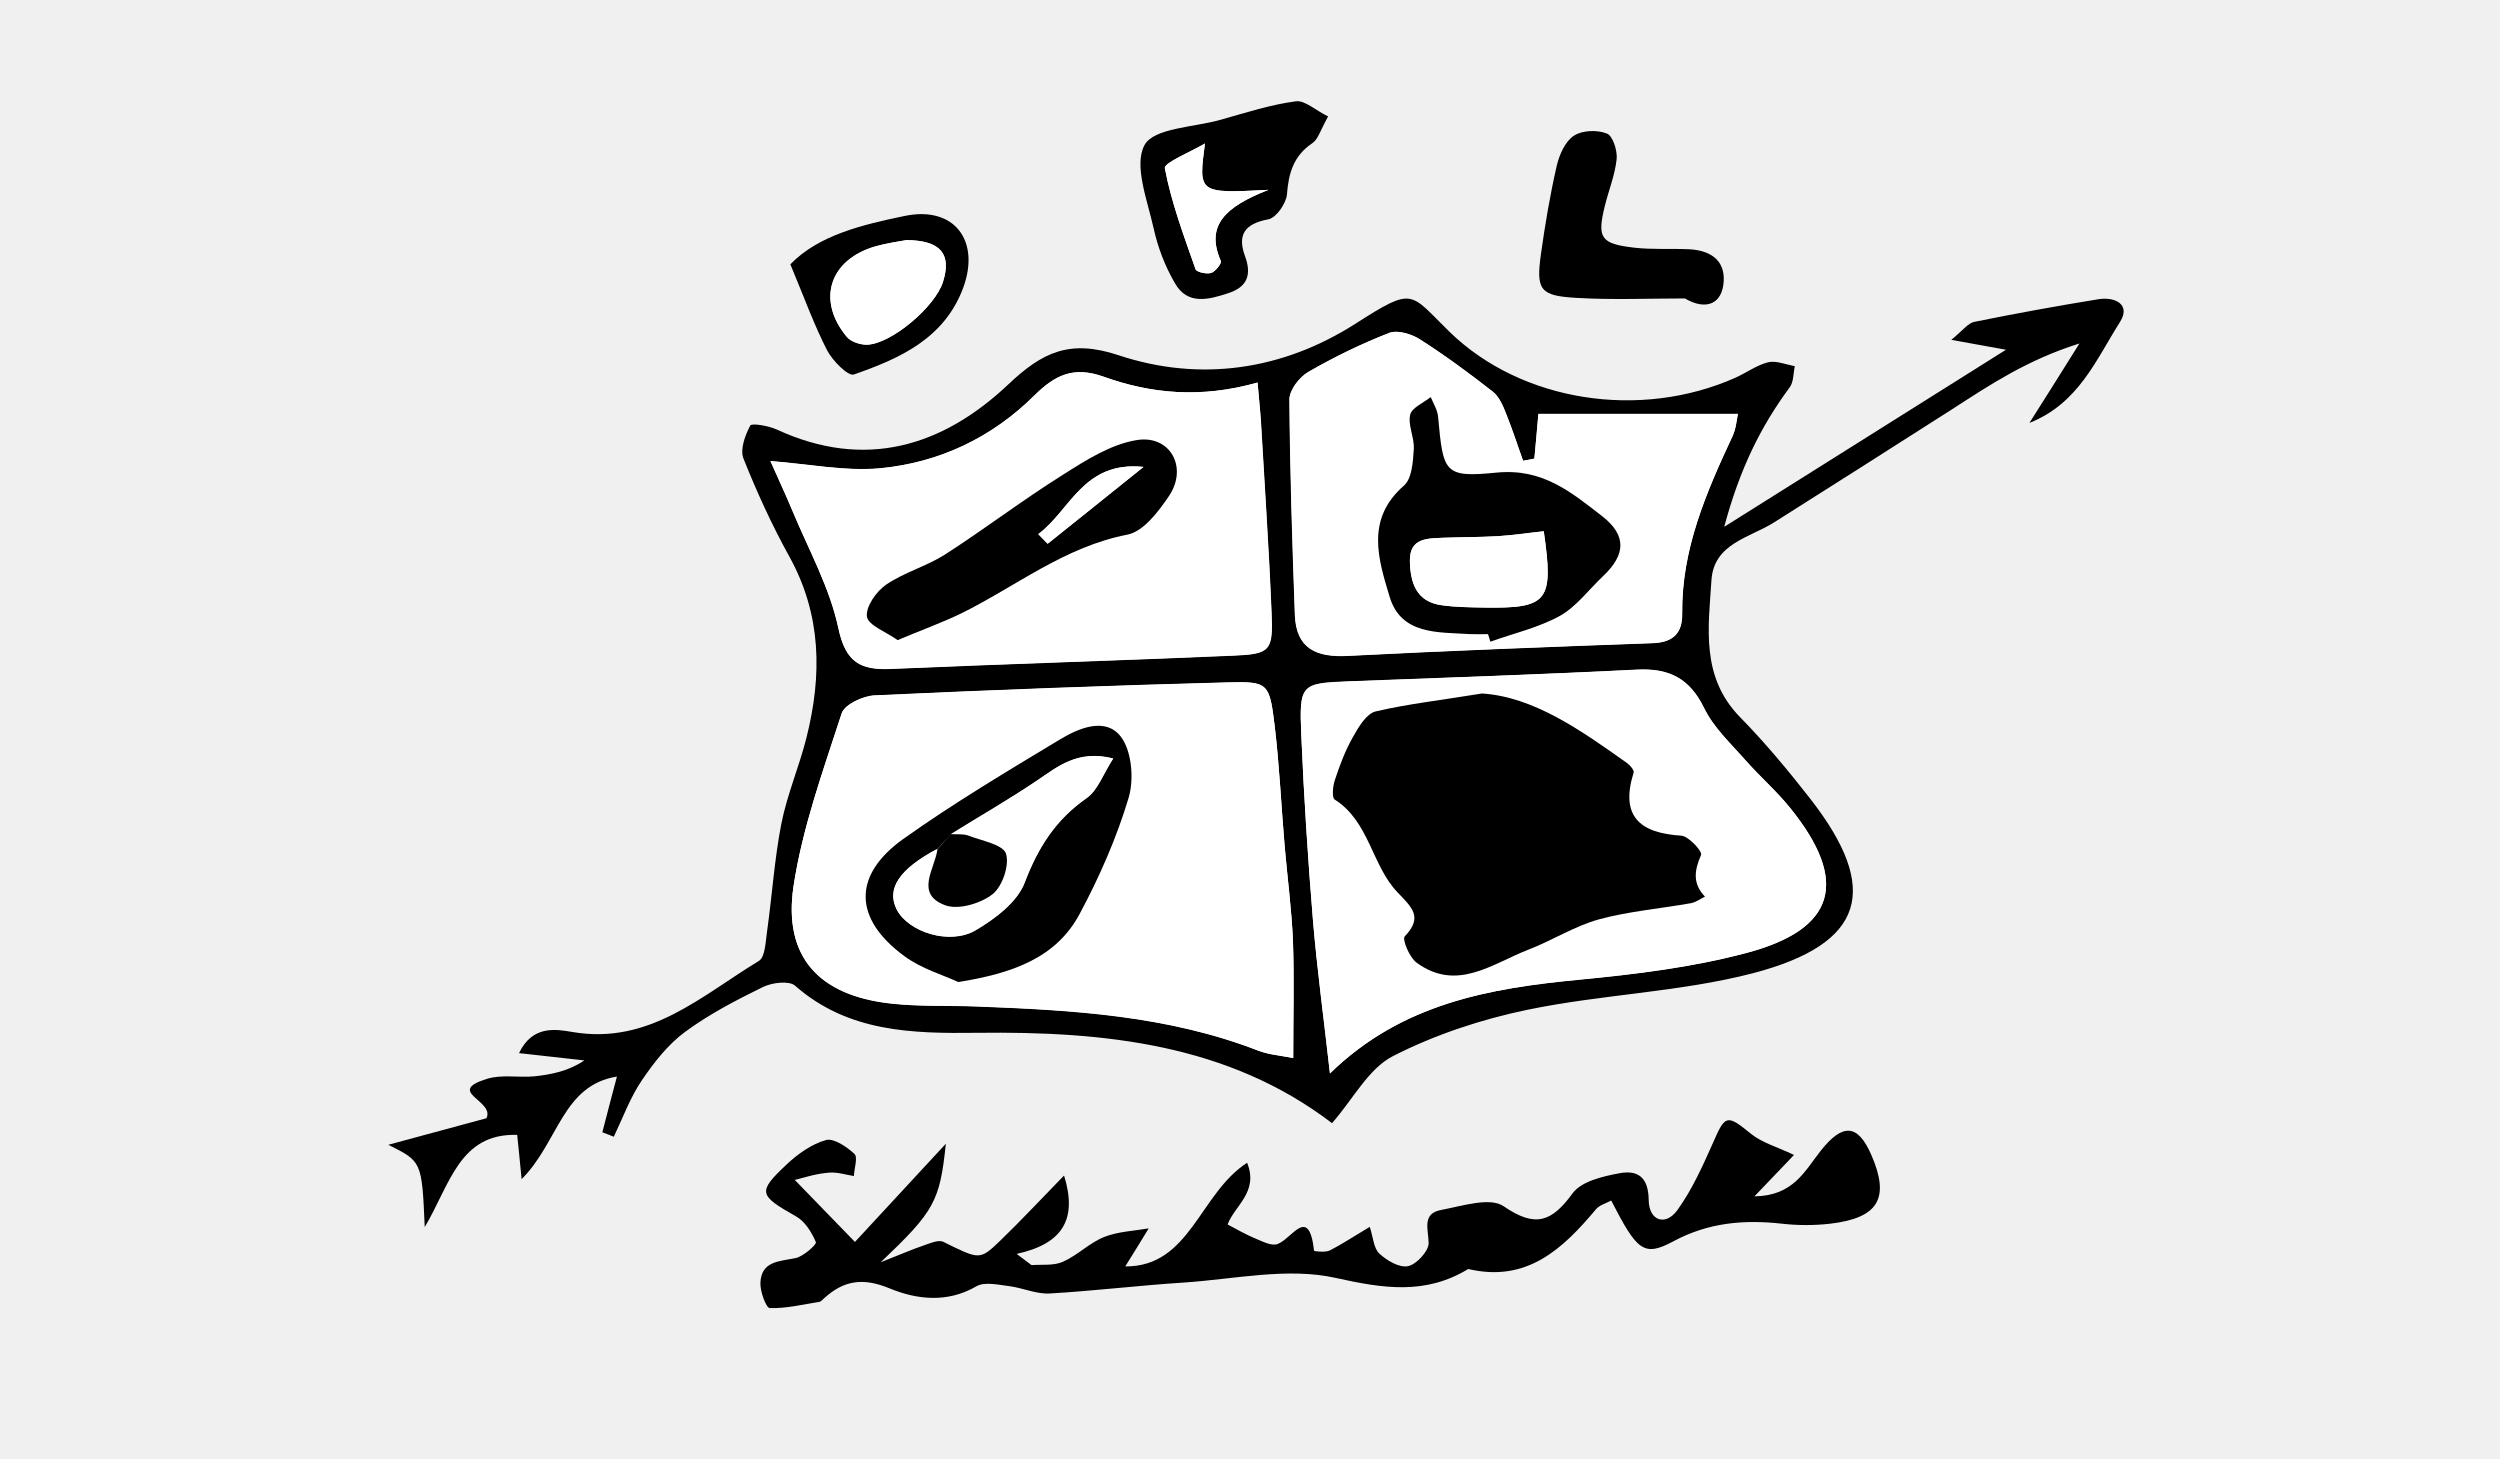
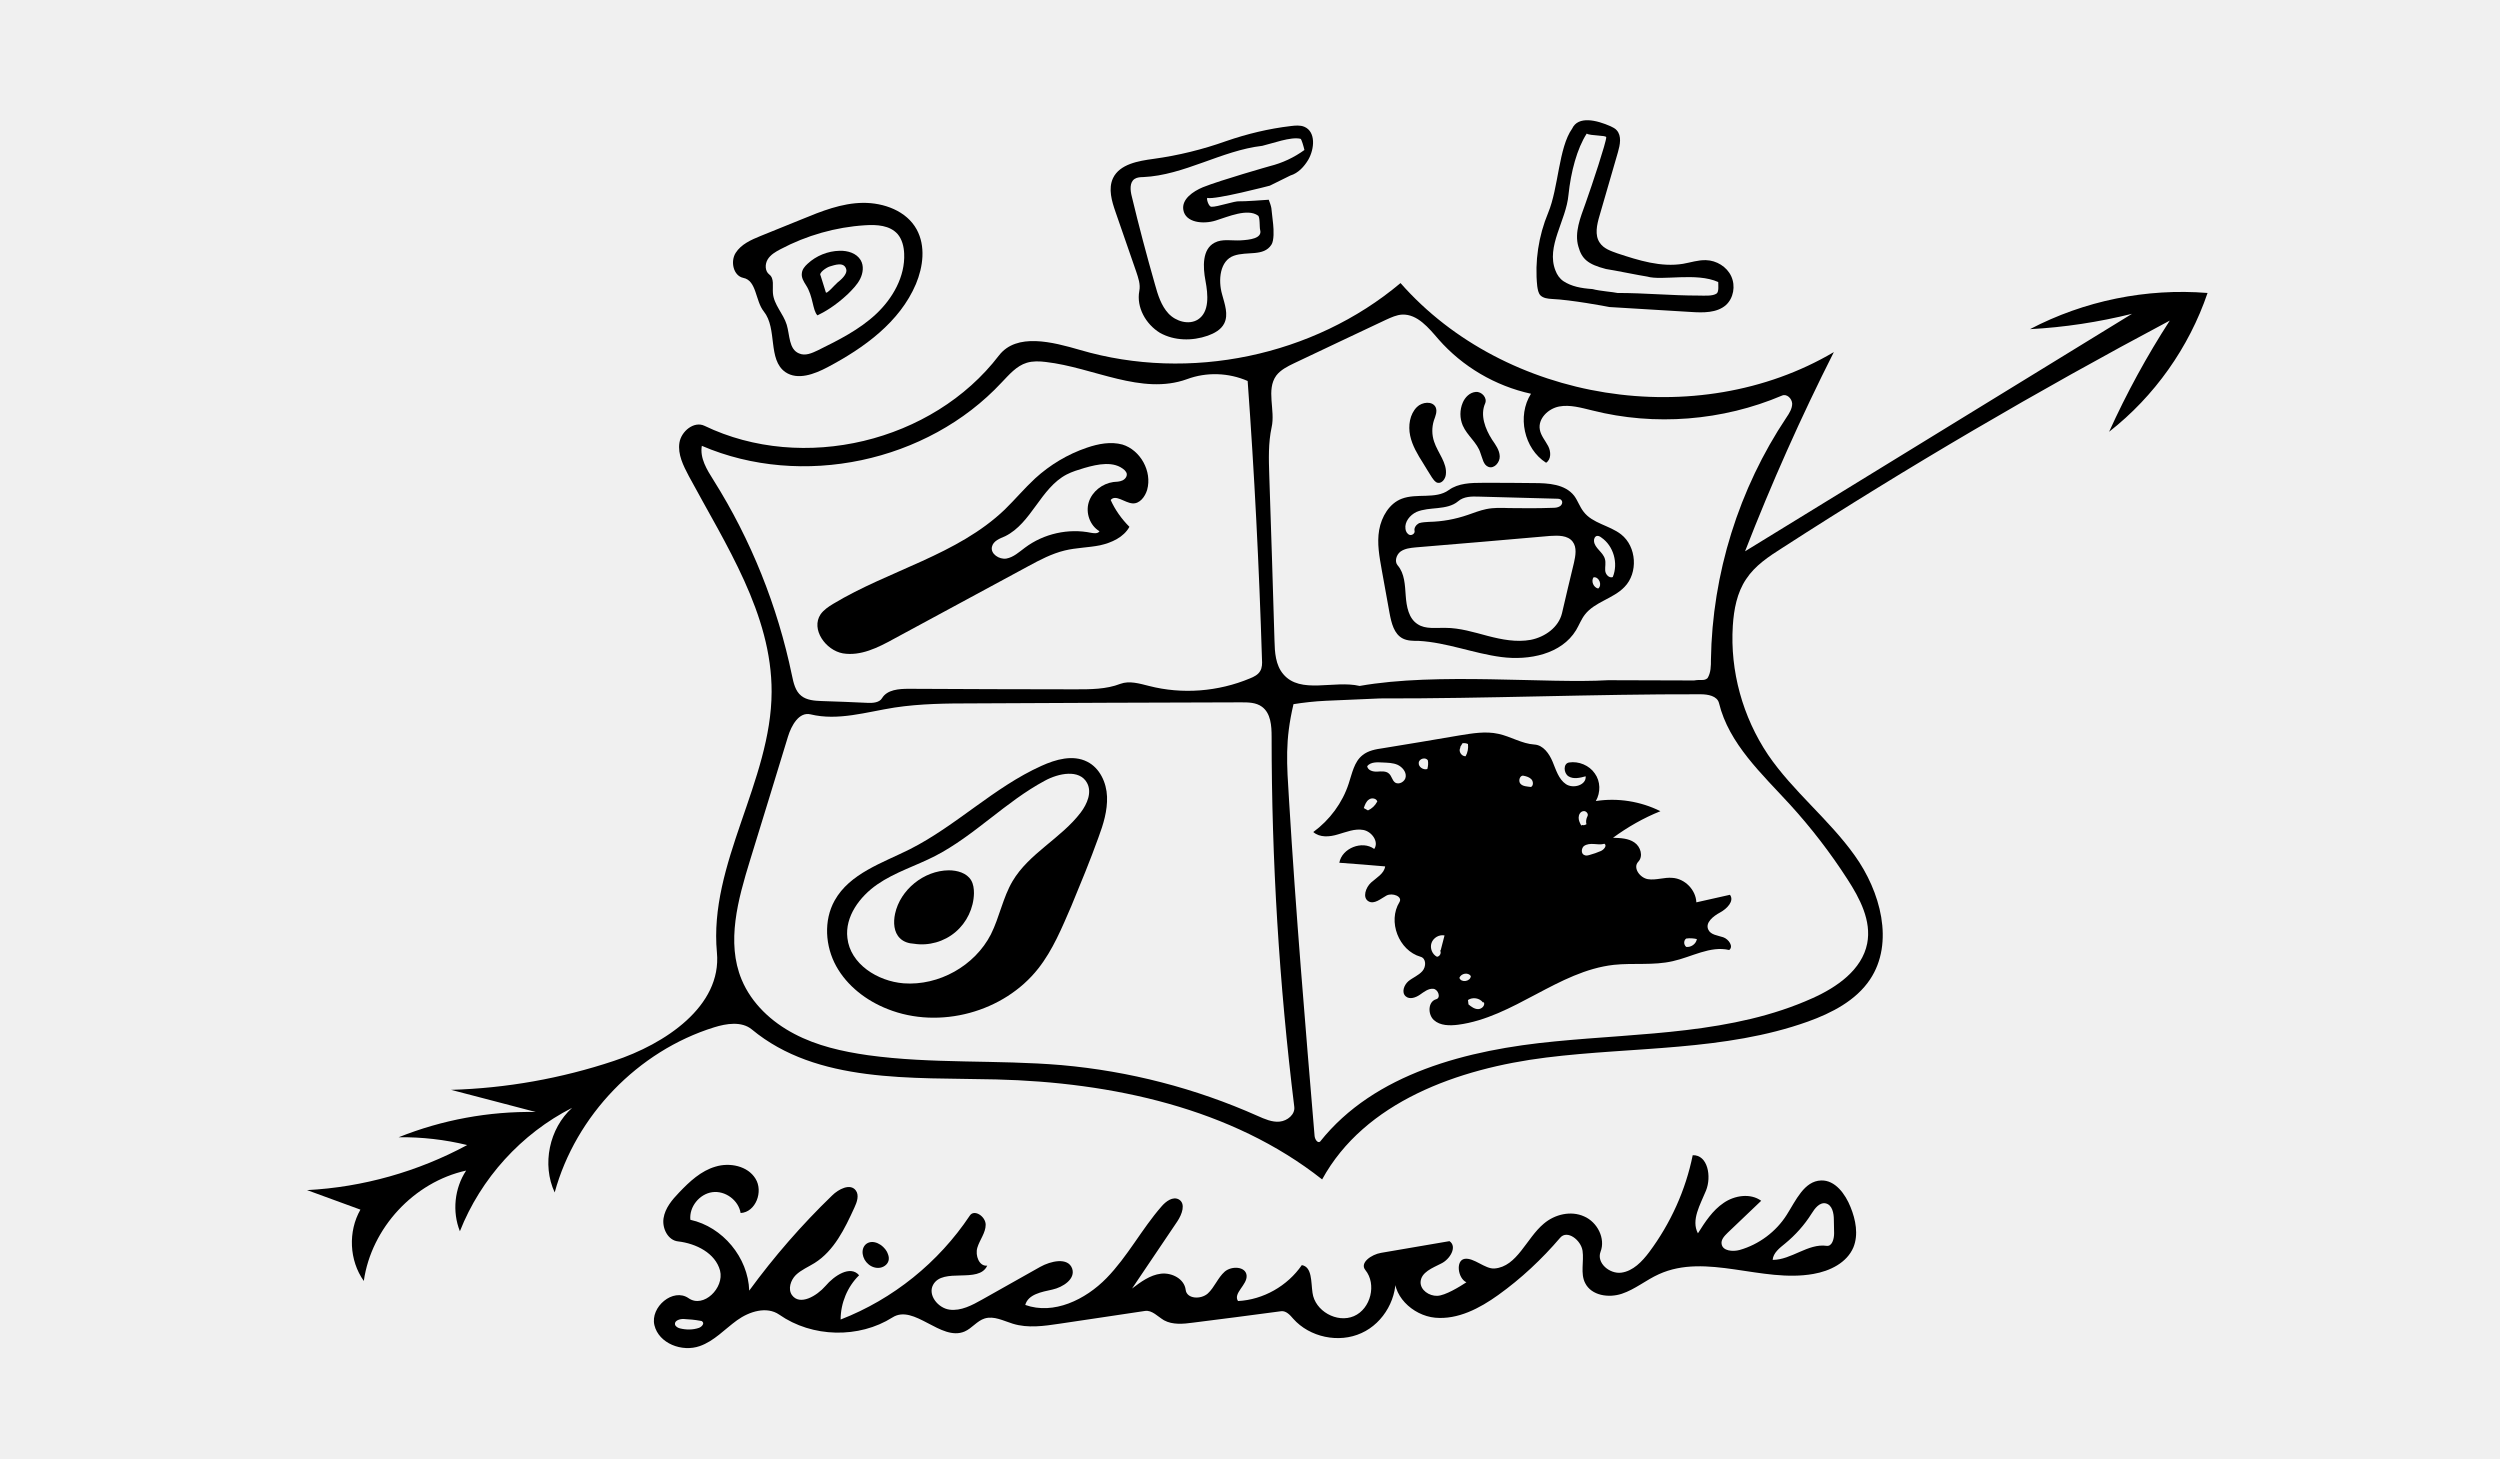
<svg xmlns="http://www.w3.org/2000/svg" version="1.1" id="Layer_1" x="0px" y="0px" viewBox="0 0 960 560" style="enable-background:new 0 0 960 560;" xml:space="preserve">
-   <style type="text/css">
- 	.st0{fill:#FFFFFF;}
- </style>
-   <g>
-     <path d="M231.3,434.8c1.7-6.7,3.5-13.4,5.6-21.4c-21,3.4-22.4,25.2-36.6,39.4c-0.8-8-1.2-12.5-1.7-17   c-22.2-0.7-25.8,19.1-35.5,35.4C162,446,162,446,149.1,439.6c13.8-3.7,26.5-7.2,37.7-10.2c3.3-6.8-15.9-10.1,0.1-15.1   c5.7-1.8,12.3-0.4,18.4-1c6.5-0.7,13-2,19.1-6.1c-8-0.9-16-1.8-25.1-2.8c5.1-10.6,13.8-9.3,20.6-8.1c29.4,5,49.4-13.9,71.5-27.3   c2.5-1.5,2.6-7.7,3.2-11.7c1.9-13.6,2.8-27.4,5.4-40.8c2.2-11.3,6.9-22.1,9.7-33.3c6-23.9,5.8-47.1-6.6-69.5   c-6.7-12.1-12.5-24.8-17.6-37.6c-1.4-3.5,0.6-8.9,2.6-12.7c0.6-1,7,0.1,10.1,1.5c33.9,15.7,63.7,6.6,89-17.3   c13.1-12.4,23.6-17.4,42.3-11.2c31.3,10.4,63,5.8,91-12.1c22.7-14.5,20.6-12,36.2,3.2c27.5,26.7,73,33.9,109.8,17.5   c4.2-1.9,8.1-4.8,12.5-5.9c3.1-0.7,6.8,0.9,10.2,1.5c-0.6,2.8-0.4,6.1-2,8.2c-11,14.9-19.1,31.1-25.1,53.5   c37.8-23.8,72-45.2,108.2-68c-8.1-1.5-13.1-2.4-21-3.8c4.4-3.6,6.4-6.4,8.8-6.9c15.8-3.2,31.7-6.1,47.7-8.7c6.4-1,12.5,2,8.3,8.7   c-9.2,14.5-15.9,31.3-34.8,38.8c5.7-9,11.4-18,19.2-30.5c-20.1,6.3-34.4,15.9-48.8,25.2c-22.7,14.5-45.5,29-68.3,43.4   c-9.4,6-23.3,8.1-24.2,22.3c-1.2,18.3-4.1,37.1,10.9,52.5c9.7,9.9,18.6,20.6,27.1,31.5c27,34.7,21,55.6-22,66.9   c-28.1,7.3-57.8,8.1-86.4,14c-17.9,3.7-35.8,9.6-52,17.9c-9.3,4.8-15.1,16.3-23.3,25.7c-39.8-30.4-87.4-35.3-136.3-34.7   c-24.9,0.3-49.5-0.2-69.9-18.1c-2.3-2-8.8-1.2-12.3,0.5c-10.4,5.1-20.8,10.5-30,17.3c-6.5,4.8-11.9,11.7-16.5,18.5   c-4.5,6.6-7.3,14.4-10.8,21.7C234.3,435.9,232.8,435.4,231.3,434.8z M496.6,406.3c0-15.9,0.4-30.4-0.1-44.8   c-0.5-12.2-2.1-24.4-3.2-36.6c-1.3-15.3-2-30.7-3.8-45.9c-2-16.5-2.4-17.3-17.7-16.9c-45.3,1.2-90.7,2.9-136,5   c-4.5,0.2-11.5,3.5-12.6,6.9c-7.1,21.9-15.1,43.9-18.5,66.5c-4,27.1,9.9,41.9,37.5,44.9c10.7,1.2,21.6,0.7,32.3,1.1   c36.9,1.4,73.7,3.4,108.7,17C487.2,405,491.7,405.3,496.6,406.3z M482.9,146.9c-21.7,6.1-40.9,4.3-59.1-2.2   c-11.5-4.1-18.7-0.6-26.5,7.2c-16.4,16.2-36.7,25.9-59.5,28c-13.2,1.2-26.7-1.6-41.9-2.8c3.1,7,6,13.1,8.5,19.2   c6.2,14.9,14.3,29.5,17.6,45c2.8,13.1,8.4,16.1,20.1,15.6c43.8-1.9,87.6-3.2,131.4-5.1c14.5-0.6,15.5-1.8,14.8-16.9   c-1-24.6-2.7-49.1-4.1-73.6C483.9,157.5,483.5,153.8,482.9,146.9z M510.7,412.2c27.5-26.9,61.2-32.7,96.1-36.1   c21.4-2,43-4.7,63.7-10.2c34.6-9.1,39.6-27.6,17-55.6c-5.3-6.6-11.8-12.2-17.4-18.6c-5.6-6.3-12.1-12.4-15.7-19.8   c-5.5-11.4-13.4-15.4-25.7-14.8c-36.9,1.9-73.8,3.1-110.7,4.5c-18.4,0.7-19.2,1-18.3,20.6c1,23.8,2.6,47.6,4.5,71.4   C505.8,372.5,508.4,391.3,510.7,412.2z M589.2,176.1c-1.5,0.3-2.9,0.6-4.4,0.9c-2.1-6-4.1-12.1-6.5-18c-1.2-3.1-2.7-6.6-5.1-8.5   c-9-7.1-18.3-13.9-28-20.1c-3.2-2.1-8.6-3.7-11.8-2.5c-10.7,4.1-21.1,9.2-31.1,15c-3.4,2-7.2,6.9-7.2,10.5   c0.2,27.6,1.1,55.2,2.1,82.8c0.5,12.9,8.2,16.3,20.2,15.7c39.1-2,78.2-3.5,117.3-4.9c7.8-0.3,11.2-3.9,11.2-11.3   c-0.3-24.6,9.2-46.5,19.3-68.1c1.4-2.9,1.6-6.4,2.1-8.6c-26.8,0-51.7,0-76.6,0C590.2,165.2,589.7,170.7,589.2,176.1z" />
-     <path d="M305.2,453.1c8.6,8.9,15.9,16.4,23.1,23.8c9.4-10.2,20.8-22.5,34.9-37.7c-2.3,22.2-4.4,25.9-25,45.5   c8.4-3.3,12.2-5,16.1-6.3c2.6-0.9,6.1-2.5,8-1.5c13.8,6.8,13.9,7.1,21.7-0.4c8.1-7.8,15.8-16.1,24.6-25.1   c5.2,16.8-0.5,26.2-18.2,30.1c1.9,1.4,3.8,2.9,5.7,4.3c4.1-0.3,8.6,0.3,12.1-1.3c5.6-2.5,10.1-7.2,15.8-9.5   c5.3-2.1,11.3-2.3,17.1-3.3c-3,5-6.1,9.9-9,14.6c24.9,0.2,28.5-28,46.8-39.8c4.5,11.3-4.8,16.4-7.5,23.7c3.5,1.8,7,3.9,10.7,5.4   c2.7,1.1,6.2,3,8.5,2.1c5.5-2,12-15.1,14,2.6c0,0.2,4.3,0.7,6-0.1c4.7-2.4,9.2-5.4,15.4-9.1c1.3,4.1,1.5,8.3,3.7,10.3   c2.9,2.7,7.7,5.5,11,4.8c3.3-0.7,7.9-5.8,7.9-8.8c-0.1-5.5-2.7-11.4,4.9-12.8c8-1.5,18.7-5,23.9-1.4c12.2,8.4,18.5,6,26.5-5   c3.4-4.6,11.6-6.5,18.1-7.7c6.7-1.2,11,1.3,11.1,10.3c0.1,8.1,6.5,10.1,11,3.9c5.7-7.9,9.8-17.1,13.8-26.1   c4.6-10.6,5.3-10.7,14.5-3.2c4.2,3.4,9.8,4.9,16.5,8.1c-4.7,4.9-9,9.4-15.2,15.9c14.9-0.2,19.3-9.7,25.3-17.3   c8.6-11,14.4-10.5,19.6,1.4c7.2,16.6,2.8,24.2-15.8,26.4c-6.1,0.7-12.4,0.7-18.5,0c-14.6-1.6-28.2-0.5-41.8,6.8   c-11.4,6.1-13.9,3.5-23.8-15.7c-2,1.1-4.4,1.7-5.8,3.3c-12.8,15.3-26.6,28.3-49.1,23c-16.5,10-32.5,7.5-51,3.4   c-18.4-4.1-38.7,0.5-58.2,1.8c-17.2,1.1-34.3,3.2-51.5,4.2c-5.1,0.3-10.2-2.1-15.4-2.8c-4.2-0.5-9.5-1.8-12.7,0   c-11.3,6.6-23.1,5.1-33.5,0.8c-10.2-4.2-17.5-3-25,3.8c-0.6,0.5-1.2,1.3-1.8,1.4c-6.4,1-12.7,2.6-19.1,2.4c-1.4,0-3.8-6.5-3.6-9.8   c0.4-8.3,7.3-8.1,13.5-9.4c3-0.6,8.1-5.2,7.8-6.1c-1.6-3.8-4.2-8-7.6-9.9c-14.3-8.1-14.9-9.3-3.9-19.7c4.3-4.1,9.7-8,15.3-9.6   c3-0.9,8.1,2.6,11,5.3c1.4,1.3-0.1,5.6-0.2,8.5c-3.2-0.5-6.5-1.6-9.6-1.3C313.2,450.7,308.8,452.2,305.2,453.1z" />
-     <path d="M647,114.6c-13.8,0-27.6,0.6-41.4-0.2c-14.2-0.8-15.8-2.9-13.9-16.7c1.6-11.4,3.5-22.8,6.1-34.1c1-4.2,3.2-9.3,6.6-11.5   c3.2-2.1,9-2.3,12.7-0.8c2.2,0.9,4,6.5,3.7,9.7c-0.6,6-3,11.9-4.5,17.9c-3.1,12.5-1.7,14.7,11.2,16.2c6.9,0.8,13.9,0.3,20.8,0.6   c7.8,0.3,14.1,3.7,13.6,12.3C661.4,116.7,655.2,119.4,647,114.6z" />
-     <path d="M510,44.7c-3,5.4-3.9,8.9-6.1,10.3c-7.1,4.8-9.1,11.4-9.7,19.6c-0.3,3.5-4.1,9-7.1,9.6c-9,1.7-12.1,5.8-9,14.2   c2.6,7.1,0.9,11.8-6.5,14.2c-7.6,2.5-15.6,4.6-20.4-3.8c-3.8-6.5-6.6-13.8-8.2-21.1c-2.4-10.8-7.7-24.2-3.5-32   c3.6-6.6,19-6.8,29.2-9.7c9.6-2.7,19.1-5.8,28.9-7.1C501,38.4,505.2,42.4,510,44.7z M462.7,55.1c-5.4,3.2-15.8,7.4-15.4,9.5   c2.5,13.2,7.3,26,11.8,38.8c0.4,1.1,4.2,2,6,1.4c1.6-0.5,4.1-3.7,3.7-4.6c-6-13.6,1.7-20.9,18.3-27.3   C460.2,74.3,460.2,74.3,462.7,55.1z" />
-     <path d="M303.5,101.5c10.8-11.2,27.6-15.2,44-18.6c19-3.9,29.1,9.6,22.3,27.8c-7.3,19.4-24.4,27-41.9,33.1   c-2.2,0.8-8.1-5.2-10.2-9.1C312.7,125,309,114.7,303.5,101.5z M348.1,92.2c-2.7,0.5-7.3,1.1-11.7,2.3c-17.8,5-22.9,20.6-11.3,34.7   c1.6,2,5.3,3.2,8,3.1c9.4-0.4,26-14.6,29-24.1C365.5,97.7,361.4,92.3,348.1,92.2z" />
-     <path class="st0" d="M496.6,406.3c-4.9-1-9.4-1.3-13.4-2.9c-35-13.6-71.8-15.6-108.7-17c-10.8-0.4-21.6,0.1-32.3-1.1   c-27.6-3-41.5-17.8-37.5-44.9c3.4-22.6,11.4-44.6,18.5-66.5c1.1-3.4,8.2-6.7,12.6-6.9c45.3-2.1,90.6-3.8,136-5   c15.3-0.4,15.7,0.4,17.7,16.9c1.8,15.2,2.5,30.6,3.8,45.9c1,12.2,2.7,24.4,3.2,36.6C497,376,496.6,390.4,496.6,406.3z M368,377.1   c20.5-3.3,37.5-9.1,46.7-26.2c7.6-14.2,14.1-29.2,18.8-44.6c2.1-7.1,1.2-17.9-3-23.4c-5.8-7.6-16-3.4-23.3,1   c-20.4,12.3-40.9,24.5-60.3,38.3c-19.5,13.9-19.1,30.5,0.4,44.9C353.8,372,362.2,374.4,368,377.1z" />
-     <path class="st0" d="M482.9,146.9c0.6,6.9,1,10.6,1.2,14.3c1.4,24.5,3.1,49.1,4.1,73.6c0.6,15.1-0.4,16.3-14.8,16.9   c-43.8,1.9-87.6,3.2-131.4,5.1c-11.7,0.5-17.3-2.5-20.1-15.6c-3.3-15.6-11.4-30.1-17.6-45c-2.6-6.2-5.4-12.2-8.5-19.2   c15.2,1.2,28.8,4,41.9,2.8c22.8-2.1,43.1-11.7,59.5-28c7.9-7.8,15-11.3,26.5-7.2C442,151.2,461.2,153.1,482.9,146.9z M344.7,245.8   c9-3.8,16.8-6.7,24.2-10.3c21.1-10.4,39.7-25.6,63.9-30.3c6.2-1.2,12-9,16.1-15c7.3-10.8,0.3-23.4-12.5-21.3   c-9.9,1.6-19.5,7.8-28.3,13.3c-15.5,9.7-30,20.8-45.4,30.7c-7.1,4.5-15.6,6.8-22.5,11.5c-3.8,2.6-7.9,8.5-7.4,12.3   C333.4,240.2,340.2,242.6,344.7,245.8z" />
-     <path class="st0" d="M510.7,412.2c-2.4-21-4.9-39.7-6.5-58.5c-2-23.8-3.5-47.6-4.5-71.4c-0.8-19.5-0.1-19.8,18.3-20.6   c36.9-1.4,73.8-2.7,110.7-4.5c12.3-0.6,20.1,3.4,25.7,14.8c3.6,7.4,10.1,13.4,15.7,19.8c5.6,6.4,12.1,12,17.4,18.6   c22.6,28.1,17.5,46.5-17,55.6c-20.7,5.5-42.3,8.1-63.7,10.2C571.9,379.5,538.3,385.3,510.7,412.2z M569.1,266.3   c-15.8,2.5-28.5,4-40.9,7c-3.5,0.9-6.5,5.9-8.6,9.7c-2.9,5.2-5,10.9-7,16.6c-0.8,2.4-1.3,6.8-0.1,7.5c13.4,8.5,14.2,25.3,24.2,35.7   c5.5,5.7,9.9,9.4,2.7,16.9c-1,1,1.8,8,4.5,10c15.5,11.4,29.1,0.4,42.9-4.9c9.2-3.6,17.8-9.1,27.3-11.7c11.5-3.2,23.5-4.1,35.3-6.2   c1.9-0.3,3.5-1.6,5.3-2.5c-4.8-5-4.1-10-1.5-16c0.5-1.3-4.8-7.2-7.6-7.4c-16-1-23.5-7.4-18.3-24.2c0.3-0.9-1.3-2.8-2.4-3.6   C606.9,280.4,588.9,267.6,569.1,266.3z" />
-     <path class="st0" d="M589.2,176.1c0.5-5.5,1-10.9,1.6-17.2c24.8,0,49.8,0,76.6,0c-0.5,2.2-0.7,5.7-2.1,8.6   c-10.1,21.7-19.6,43.5-19.3,68.1c0.1,7.4-3.3,11-11.2,11.3c-39.1,1.4-78.2,2.9-117.3,4.9c-12,0.6-19.7-2.8-20.2-15.7   c-1-27.6-1.9-55.2-2.1-82.8c0-3.6,3.8-8.5,7.2-10.5c10-5.7,20.4-10.8,31.1-15c3.2-1.2,8.5,0.4,11.8,2.5c9.7,6.2,18.9,13,28,20.1   c2.4,1.9,3.9,5.4,5.1,8.5c2.4,5.9,4.3,12,6.5,18C586.3,176.7,587.7,176.4,589.2,176.1z M571.4,243.5c0.3,0.9,0.6,1.8,0.9,2.7   c9-3.2,18.5-5.3,26.7-9.9c6.4-3.5,11.1-10.1,16.6-15.3c8.7-8.2,9.1-15.6-0.4-23c-11.8-9.2-22.9-18.6-40.6-16.7   c-20.2,2.1-20.5,0-22.4-21.7c-0.2-2.5-1.8-4.9-2.8-7.3c-2.8,2.2-7.3,4.1-7.9,6.8c-0.9,4.1,1.7,8.8,1.4,13.2   c-0.3,4.8-0.7,11.4-3.8,14c-14.8,12.9-9.8,28.3-5.5,42.6c4.4,14.8,18.7,13.6,30.9,14.4C566.8,243.6,569.1,243.5,571.4,243.5z" />
-     <path class="st0" d="M462.7,55.1c-2.6,19.2-2.6,19.2,24.4,17.8c-16.6,6.5-24.3,13.7-18.3,27.3c0.4,0.9-2.1,4.1-3.7,4.6   c-1.7,0.5-5.6-0.3-6-1.4c-4.5-12.8-9.3-25.6-11.8-38.8C446.9,62.5,457.3,58.3,462.7,55.1z" />
-     <path class="st0" d="M348.1,92.2c13.2,0.1,17.3,5.5,14,16.1c-3,9.5-19.6,23.6-29,24.1c-2.7,0.1-6.4-1.1-8-3.1   c-11.7-14.1-6.5-29.7,11.3-34.7C340.8,93.3,345.4,92.7,348.1,92.2z" />
-     <path d="M368,377.1c-5.8-2.7-14.2-5.1-20.8-10c-19.4-14.3-19.9-30.9-0.4-44.9c19.4-13.8,39.9-26,60.3-38.3c7.3-4.4,17.5-8.6,23.3-1   c4.2,5.5,5.1,16.3,3,23.4c-4.6,15.4-11.2,30.4-18.8,44.6C405.5,368,388.5,373.8,368,377.1z M359.9,326.1   c-14.5,7.7-19.6,15.2-15.5,23.2c4.4,8.6,20.2,13.8,30.2,8c7.5-4.4,16-10.8,18.9-18.3c5.1-13.5,11.9-24.2,23.8-32.5   c4.3-3,6.3-9.2,10.2-15.2c-13.8-3.4-21.3,3.2-29.5,8.7c-10.7,7.2-21.8,13.6-32.8,20.4C363.4,322.3,361.6,324.2,359.9,326.1z" />
-     <path d="M344.7,245.8c-4.5-3.2-11.3-5.7-11.8-9c-0.5-3.8,3.6-9.7,7.4-12.3c6.9-4.7,15.4-7,22.5-11.5c15.4-9.9,29.9-21,45.4-30.7   c8.8-5.6,18.4-11.7,28.3-13.3c12.8-2.1,19.7,10.4,12.5,21.3c-4.1,6.1-9.9,13.8-16.1,15c-24.2,4.7-42.8,19.9-63.9,30.3   C361.5,239.2,353.7,242,344.7,245.8z M398.7,205.1c1.2,1.2,2.4,2.5,3.6,3.7c11.7-9.4,23.5-18.8,36.8-29.5   C416,176.9,411,196,398.7,205.1z" />
-     <path d="M569.1,266.3c19.8,1.3,37.8,14,55.8,26.8c1.1,0.8,2.7,2.7,2.4,3.6c-5.2,16.7,2.3,23.2,18.3,24.2c2.9,0.2,8.2,6.1,7.6,7.4   c-2.6,6-3.3,11,1.5,16c-1.8,0.9-3.4,2.1-5.3,2.5c-11.8,2.1-23.8,3.1-35.3,6.2c-9.5,2.6-18.1,8.2-27.3,11.7   c-13.9,5.4-27.4,16.3-42.9,4.9c-2.7-2-5.5-8.9-4.5-10c7.2-7.5,2.7-11.2-2.7-16.9c-10-10.4-10.8-27.2-24.2-35.7   c-1.1-0.7-0.7-5.2,0.1-7.5c1.9-5.7,4-11.4,7-16.6c2.1-3.8,5.1-8.8,8.6-9.7C540.6,270.3,553.3,268.9,569.1,266.3z" />
-     <path d="M571.4,243.5c-2.3,0-4.6,0.1-6.9,0c-12.2-0.8-26.5,0.4-30.9-14.4c-4.3-14.3-9.3-29.7,5.5-42.6c3.1-2.7,3.5-9.2,3.8-14   c0.3-4.4-2.3-9.1-1.4-13.2c0.6-2.7,5.1-4.6,7.9-6.8c1,2.4,2.5,4.8,2.8,7.3c2,21.7,2.2,23.7,22.4,21.7c17.8-1.8,28.8,7.6,40.6,16.7   c9.5,7.4,9.1,14.8,0.4,23c-5.5,5.2-10.2,11.7-16.6,15.3c-8.2,4.5-17.7,6.7-26.7,9.9C572,245.3,571.7,244.4,571.4,243.5z M592.8,204   c-5.9,0.7-11.8,1.6-17.7,1.9c-6.9,0.4-13.9,0.4-20.8,0.6c-6.2,0.3-13.1-0.1-12.9,9.1c0.2,8.3,2.5,15.5,12.2,16.8   c5.3,0.7,10.8,0.8,16.1,0.9C594.5,233.7,596.7,231,592.8,204z" />
-     <path class="st0" d="M365.1,320.3c10.9-6.8,22.1-13.2,32.8-20.4c8.2-5.5,15.7-12.1,29.5-8.7c-3.9,6.1-5.9,12.2-10.2,15.2   c-11.9,8.3-18.6,19-23.8,32.5c-2.8,7.5-11.4,13.9-18.9,18.3c-10,5.8-25.8,0.6-30.2-8c-4-7.9,1-15.5,15.5-23.2   c-1,7.6-8.8,17.1,2.9,21.5c5,1.9,13.6-0.6,18.2-4.2c3.8-3,6.6-11.2,5.2-15.6c-1.1-3.5-9.2-5-14.4-6.9   C369.8,320.1,367.4,320.5,365.1,320.3z" />
-     <path d="M365.1,320.3c2.3,0.2,4.7-0.2,6.8,0.6c5.2,2,13.2,3.4,14.4,6.9c1.4,4.4-1.4,12.7-5.2,15.6c-4.6,3.6-13.2,6.1-18.2,4.2   c-11.7-4.4-3.9-13.9-2.9-21.5C361.6,324.2,363.4,322.3,365.1,320.3z" />
-     <path class="st0" d="M398.7,205.1c12.3-9.1,17.3-28.2,40.4-25.8c-13.3,10.7-25,20.1-36.8,29.5C401.1,207.6,399.9,206.4,398.7,205.1   z" />
-     <path class="st0" d="M592.8,204c3.9,27,1.7,29.7-23.1,29.3c-5.4-0.1-10.8-0.1-16.1-0.9c-9.7-1.3-12-8.6-12.2-16.8   c-0.2-9.1,6.7-8.8,12.9-9.1c6.9-0.3,13.9-0.2,20.8-0.6C581,205.5,586.9,204.6,592.8,204z" />
+   <g id="DFL_Shield">
+     <path d="M382.5,414.5c-32.6-0.8-68.7,1.6-93.8-19.2c-3.9-3.2-9.7-2.3-14.5-0.8c-29.2,9.1-53.1,33.8-61.2,63.4   c-5-10.7-2.1-24.6,6.7-32.5c-19.5,9.9-35.1,27.1-43.1,47.4c-3-7.5-2.1-16.5,2.4-23.3c-20,4.4-36.4,22-39.3,42.4   c-5.6-7.9-6.1-19-1.3-27.4c-6.8-2.5-13.6-5-20.5-7.5c21.4-1.1,42.6-7.1,61.5-17.3c-8.6-2.1-17.4-3.1-26.3-3   c16.7-6.7,34.7-10,52.6-9.7c-10.8-2.8-21.6-5.7-32.5-8.5c21.2-0.6,42.4-4.4,62.5-11.1c19.7-6.5,41.5-21,39.6-41.6   c-3.2-34.2,20.9-65.8,21-100.1c0.1-29.9-17.6-56.5-31.8-82.9c-2.1-4-4.3-8.3-3.6-12.8c0.7-4.4,5.6-8.4,9.6-6.5   c37.8,18.2,87.6,6.3,113.1-27c6.8-8.8,20.5-5.2,31.2-2.1c41.9,12.3,89.6,2.4,123-25.7c40.2,45.7,113.9,57.5,166.4,26.5   c-12.6,24.9-24,50.5-34.1,76.5c49.5-30.4,99.1-60.8,148.6-91.2c-12.9,3.2-26,5.2-39.2,5.9c20.8-10.9,44.7-15.8,68.2-13.9   c-7.1,20.9-20.4,39.7-37.8,53.3c6.7-14.8,14.5-29.1,23.3-42.7c-50.8,27-100.5,56.1-148.8,87.3c-5.2,3.3-10.5,6.8-13.9,12   c-3.5,5.2-4.7,11.6-5.1,17.9c-1.1,17.4,3.8,35,13.5,49.5c9.6,14.1,23.4,24.8,33.3,38.7c9.9,13.8,15.3,33.5,5.9,47.6   c-5.4,8.1-14.7,12.9-23.9,16.2c-31.9,11.4-66.9,9.6-100.5,13.8c-33.7,4.2-69.7,17-86,46.8C473,425.5,427,415.6,382.5,414.5    M522.1,263.4c30-5.3,71.7-0.8,95.4-2.2l33,0.1c2.9-0.5,3.8,0.3,5.2-0.9c1.3-2.1,1.3-4.7,1.3-7.1c0.5-32.9,10.7-65.6,29-93   c1.1-1.6,2.2-3.4,2.2-5.3c-0.1-2-2.1-3.9-3.9-3.1c-22.8,9.7-48.9,11.8-72.9,5.7c-4.2-1-8.5-2.3-12.7-1.5s-8.2,4.7-7.4,8.9   c0.4,2.3,2.1,4.2,3.2,6.3s1.2,5.1-0.8,6.4c-8.5-5.4-11.2-18-5.8-26.5c-13.7-3-26.3-10.4-35.5-20.9c-3.8-4.4-8.1-9.7-13.9-9.5   c-2.2,0.1-4.3,1.1-6.3,2c-11.8,5.6-23.6,11.1-35.3,16.7c-2.5,1.2-5.1,2.5-6.8,4.7c-4,5.5-0.3,13.3-1.8,19.9   c-1.3,6-1.1,12.2-0.9,18.4c0.7,21.1,1.4,42.3,2,63.4c0.1,4.6,0.4,9.5,3.4,13C499.4,266.7,512.2,261.1,522.1,263.4 M509.1,269.1   c-4.3,0.2-8.7,0.7-12.4,1.3c-3.3,14-2.6,22.6-1.7,37c2.6,43,6.2,85.9,9.8,128.8c0.1,1.2,1.1,2.9,2.1,2.2   c20.9-26.3,56.7-35.3,90.2-38.5c33.5-3.3,68.3-2.8,98.9-16.6c9.4-4.2,19-10.9,21-21c1.7-8.7-2.8-17.3-7.6-24.7   c-6.5-10.1-13.9-19.7-22-28.6c-10.8-11.8-23.5-23.4-27.3-39c-0.7-2.8-4.3-3.4-7.1-3.4c-41-0.1-82.1,1.7-123.1,1.6L509.1,269.1z    M288,330.4c-4.6,15-9.2,31.4-3.2,45.8c3.8,9.1,11.4,16.2,20.2,20.8c8.7,4.6,18.5,6.8,28.3,8.2c24.6,3.4,49.6,1.7,74.3,3.8   c26,2.3,51.5,8.9,75.3,19.5c2.7,1.2,5.6,2.5,8.5,2.2c3-0.3,6-2.8,5.6-5.7c-5.8-47.1-8.7-94.6-8.7-142.1c0-4.2-0.3-9-3.7-11.5   c-2.3-1.7-5.3-1.7-8.1-1.7c-34.3,0.1-68.6,0.2-102.9,0.4c-10.1,0-20.2,0.1-30.1,1.6c-10.8,1.7-21.7,5.2-32.3,2.6   c-4.4-1-7.3,4.3-8.6,8.5C297.7,298.8,292.9,314.6,288,330.4 M269.5,171.2c-0.8,4.7,1.9,9.1,4.5,13.2c14.4,22.9,24.6,48.4,30.1,74.9   c0.6,2.9,1.3,6.1,3.6,7.9c2.1,1.7,5.1,1.9,7.8,2c5.9,0.2,11.8,0.4,17.7,0.7c2,0.1,4.5-0.1,5.5-1.8c2-3.3,6.5-3.6,10.3-3.6   c21.3,0.1,42.7,0.2,64,0.2c5.8,0,11.8,0,17.2-2.1c3.5-1.3,7.4-0.1,11,0.8c12.8,3.3,26.6,2.2,38.8-2.9c1.5-0.6,3.1-1.4,3.9-2.8   c0.8-1.3,0.8-3,0.7-4.5c-1.1-35.7-2.9-71.3-5.5-106.9c-7.3-3.2-15.8-3.5-23.3-0.7c-17.4,6.3-35.9-4.5-54.2-6.6   c-2.4-0.3-5-0.4-7.3,0.3c-4,1.2-6.8,4.6-9.7,7.6C356.1,177.5,307.9,187.7,269.5,171.2z" />
+     <path d="M437.5,111.7c0.5-2.5-0.4-5-1.2-7.4c-2.6-7.6-5.3-15.2-7.9-22.8c-1.5-4.3-2.9-9-1-13.1c2.6-5.4,9.7-6.6,15.6-7.4   c9.5-1.3,18.8-3.6,27.8-6.8c8.1-2.8,16.4-4.8,24.9-5.8c1.7-0.2,3.6-0.4,5.2,0.3c4.4,1.9,3.9,8.4,1.5,12.6c-1.6,2.7-3.9,5.2-6.9,6.1   l-7.9,3.9c0,0-21,5.5-24,4.7c-0.4,0.3,0.5,3.4,1.6,3.4c2.3,0.1,8.9-2.3,10.8-2.1c1.5,0.1,9.7-0.5,11.2-0.6c0.4,1.1,0.8,2.1,1,3.2   c0.4,3.6,0.3,2.7,0.7,6.3c0.2,2,0.4,6.2-0.7,7.8c-3,4.6-9.3,2.4-14.4,4.2c-5.4,1.9-6.1,9.4-4.5,14.9c1,3.7,2.5,7.7,0.8,11.1   c-1.2,2.4-3.8,3.8-6.3,4.7c-6,2.1-12.9,2-18.4-1.1C440,124.5,436.3,118,437.5,111.7 M487.6,63.8c4.8-1.2,9.3-3.3,13.3-6.2   c-0.3-1.3-1.1-4.2-1.5-4.3c-3.7-0.9-10.8,1.8-14.7,2.7c-15.6,1.8-30,11.3-45.7,12c-1.1,0-2.4,0.1-3.3,0.7c-2,1.3-1.7,4.4-1.1,6.7   c2.7,11.3,5.7,22.6,8.9,33.8c1.1,4,2.4,8.2,5.2,11.2c2.8,3,7.8,4.5,11.3,2.3c4.5-2.9,3.9-9.6,2.9-14.9c-1-5.3-1.3-12.1,3.5-14.6   c3-1.6,6.6-0.7,10-0.9c3.4-0.2,8.4-0.7,7.5-4c-0.3-1,0-4.9-0.8-5.5c-4-2.9-11.5,0.4-16.3,1.9s-11.6,0.8-12.4-4.1   c-0.7-4.1,3.7-7.1,7.5-8.7C468.9,69.1,487.6,63.8,487.6,63.8z" />
+     <path d="M649.4,119.8c-10.5-0.6-21-1.3-31.4-1.9c-1.4-0.3-14.9-2.8-22.1-3.1c-1.6-0.1-3.3-0.3-4.4-1.4c-0.8-0.9-1-2.2-1.2-3.5   c-1-9.5,0.5-19.3,4.2-28.2c4-9.6,4-25,9.2-32.3c2.3-5,9.4-3.3,14.8-0.9c0.8,0.4,1.7,0.8,2.3,1.5c2,2.2,1.3,5.6,0.5,8.4   c-2.4,8.2-4.7,16.3-7.1,24.5c-1,3.4-1.9,7.4,0.1,10.3c1.5,2.3,4.3,3.2,6.8,4.1c8.2,2.7,16.7,5.4,25.2,4c2.9-0.5,5.8-1.5,8.8-1.4   c4,0.1,8,2.5,9.7,6.2c1.7,3.7,0.9,8.4-2.1,11.1C659.2,120.2,654,120.1,649.4,119.8 M597.3,103.9c0.6,1.6,1.6,3.1,3.1,4.1   c3.1,2,6.7,2.7,11.1,3c3,0.8,7.9,1.1,9.6,1.5c10.7,0,20.5,1,31.2,1c2,0,5.4,0.3,6.9-0.8c0.9-0.7,0.6-3.2,0.6-4.4   c-8.4-3.8-21.6-0.4-27.3-2.1c-2.8-0.4-13-2.5-15.8-2.9c-7-1.8-9.3-3.9-10.6-8.6c-1.6-5.4,0.8-11.2,2.7-16.5c2.6-7.3,8-23.6,8-25.5   c0-0.8-6.1-0.5-7.5-1.4c-3.7,5.7-6.1,14.7-7,23.5C601.4,84.8,593.6,94.6,597.3,103.9z" />
+     <path d="M299.2,504.8c-4.8-3.3-11.5-1.2-16.2,2.2c-4.7,3.4-8.8,8-14.3,9.9c-6.8,2.4-15.7-1-17.4-8c-1.7-7,7.2-14.5,13.1-10.4   c5.7,4,13.8-3.9,12.1-10.6c-1.8-6.7-9.2-10.4-16.1-11.2c-3.9-0.4-6.2-5-5.6-8.9c0.6-3.9,3.3-7.1,6-9.9c4-4.2,8.4-8.3,13.9-9.9   c5.5-1.7,12.4-0.3,15.4,4.6c3.1,4.9,0.1,12.9-5.7,13.2c-0.8-4.9-5.9-8.7-10.9-8c-4.9,0.7-8.9,5.6-8.4,10.6   c12.4,2.7,22.2,14.5,22.6,27.2c9.5-13,20.2-25.3,31.8-36.5c2.5-2.5,7-4.8,9.1-2c1.4,1.8,0.5,4.5-0.5,6.6   c-3.7,8.1-7.8,16.6-15.3,21.3c-2.4,1.5-5.1,2.6-7.2,4.6c-2,2-3.1,5.4-1.5,7.7c3,4.2,9.5,0.4,12.9-3.5c3.3-3.9,9.5-8.1,12.9-4.1   c-4.5,4.4-7.1,10.7-7.1,17c20.1-7.8,37.6-21.9,49.6-39.9c1.7-2.6,6.1,0.3,6.1,3.5c0,3.1-2.3,5.8-3.2,8.8c-0.9,3,0.7,7.3,3.8,6.9   c-3.2,7.1-17.1,0.5-20.8,7.4c-2.1,3.9,1.9,8.9,6.3,9.5c4.4,0.6,8.7-1.7,12.6-3.9c7.4-4.2,14.8-8.3,22.2-12.5   c4.1-2.3,10.7-3.8,12.3,0.6c1.4,4-3.5,7.2-7.6,8.1c-4.1,0.9-9.3,1.8-10.4,5.9c10.9,3.9,23.1-2,31.2-10.3   c8.1-8.3,13.5-18.8,21.1-27.5c1.7-2,4.4-4,6.7-2.7c2.7,1.6,1.2,5.7-0.6,8.4c-5.8,8.6-11.6,17.2-17.4,25.8c3.3-2.5,6.9-5.2,11.1-5.7   c4.2-0.5,9,2,9.5,6.2c0.4,3.5,5.8,3.8,8.5,1.4c2.6-2.4,3.8-6,6.5-8.4c2.7-2.3,8.1-2,8.4,1.5c0.3,3.6-5.3,6.8-3.3,9.8   c9.7-0.5,19-5.8,24.5-13.8c4,0.7,3.5,6.5,4.1,10.6c0.9,7,9.4,11.8,15.9,9c6.5-2.8,8.8-12.3,4.4-17.7c-2.3-2.8,2.4-6,6-6.6   c8.8-1.5,17.5-3,26.3-4.5c3.1,2.1,0.2,7-3.2,8.6c-3.3,1.7-7.7,3.3-7.9,7.1c-0.1,3.1,3.3,5.4,6.4,5.3c3.1-0.1,8.6-3.5,11.2-5.2   c-3.3-1.5-4.2-8.4-0.7-9c3.5-0.6,7.9,4,11.5,3.7c8.7-0.7,12.2-11.6,18.9-17.2c4.2-3.6,10.4-5.1,15.5-2.8c5.1,2.2,8.3,8.5,6.3,13.6   c-1.6,4.3,3.5,8.6,8,8s8-4.3,10.7-7.9c8.2-11,14-23.8,16.7-37.2c5.8-0.2,7.3,8.2,5.1,13.6s-5.8,11.3-3.1,16.4   c2.7-4.3,5.6-8.8,9.9-11.7c4.2-2.9,10.3-3.8,14.4-0.8c-4.3,4.1-8.6,8.2-12.9,12.3c-1.2,1.2-2.6,2.6-2.3,4.3c0.4,2.7,4.3,3,6.9,2.3   c7.4-2.1,14-7,18.1-13.5c3.5-5.5,6.7-13,13.2-13.2c5.4-0.2,9.3,5.2,11.3,10.2c2,4.9,3.1,10.6,1.1,15.5c-2.5,5.9-9,9.1-15.4,10.2   c-19.7,3.5-41.1-8.2-59.3,0.1c-4.9,2.2-9.1,5.8-14.2,7.5c-5.1,1.7-11.7,0.7-14.1-4.1c-1.9-3.7-0.4-8.3-1-12.4   c-0.6-4.1-5.9-8.2-8.6-5c-7,8.2-15,15.7-23.8,22c-7.1,5.1-15.5,9.5-24.2,8.7c-8.7-0.8-17.2-8.9-15.3-17.5c1.2,9.5-4.3,19.5-13,23.4   c-8.7,4-19.9,1.6-26.2-5.5c-1.2-1.4-2.7-3.1-4.6-2.9c-11.3,1.5-22.6,3-33.9,4.4c-3.7,0.5-7.8,0.9-11.1-0.9c-2.4-1.4-4.6-4-7.3-3.6   c-10.9,1.6-21.8,3.3-32.8,4.9c-6,0.9-12.2,1.8-18,0c-3.6-1.1-7.2-3.1-10.8-2c-2.9,0.9-4.9,3.8-7.7,5c-9.1,3.9-19.4-10.7-27.7-5.4   C329.9,514,311.9,513.7,299.2,504.8 M685.5,477.5c-2.1,1.7-4.6,3.6-4.8,6.3c7.2,0,13.6-6.4,20.7-5.4c2.1,0.3,2.9-2.6,2.9-4.8   c0-1.7-0.1-3.4-0.1-5.2c0-2.5-0.6-5.7-3.1-6.3c-2.4-0.5-4.2,1.9-5.5,4C692.9,470.4,689.4,474.3,685.5,477.5 M269,507.2   c-2.1-0.4-4.3-0.6-6.4-0.7c-1.5-0.1-3.7,0.6-3.4,2.1c0.2,0.8,1.1,1.3,1.9,1.5c2.4,0.6,5,0.6,7.3-0.2c1.1-0.4,2.2-1.7,1.3-2.4   C269.6,507.3,269.3,507.2,269,507.2z" />
+     <path d="M352,88.1c3.5,6.4,2.5,14.3-0.3,21c-6.2,14.6-19.9,24.5-33.9,31.9c-5.1,2.7-11.5,5.1-16.2,1.9c-6.9-4.8-3-16.7-8.3-23.3   c-3.3-4.1-2.7-11.9-7.9-12.9c-3.8-0.8-5-6.3-2.9-9.6s5.9-5,9.6-6.5c5.3-2.1,10.5-4.3,15.8-6.4c7.5-3.1,15.3-6.2,23.4-6.3   S348.1,81,352,88.1 M314.1,134.5c7.9-3.9,15.9-7.9,22.3-13.9c6.4-6,11.2-14.4,10.8-23.2c-0.1-2.7-0.8-5.5-2.5-7.5   c-3-3.4-8-3.7-12.5-3.4c-11.3,0.7-22.5,3.9-32.5,9.2c-1.9,1-3.8,2.1-4.9,3.9s-1.1,4.5,0.6,5.8c2,1.5,1.2,4.6,1.4,7.1   c0.3,4.5,4,7.9,5.3,12.2c1.2,4,0.8,9.4,4.7,11C309.2,136.8,311.8,135.6,314.1,134.5L314.1,134.5z" />
+     <path d="M340.6,480.7c0.4,0.9,0.8,1.8,0.7,2.8c-0.1,1.7-1.6,3-3.3,3.3c-1.6,0.3-3.4-0.3-4.6-1.4c-2.3-1.9-3.1-5.8-0.8-7.7   C335.2,475.7,339.1,477.9,340.6,480.7z" />
+     <path d="M538.7,245.2c-3.4-1.7-4.4-6-5.1-9.7c-1-5.5-2-11.1-3-16.6c-0.9-5.1-1.9-10.3-1-15.4c0.9-5.1,3.9-10.2,8.7-12   c5.8-2.2,13,0.3,18-3.3c3.7-2.7,8.6-2.8,13.2-2.8c6.5,0,12.9,0,19.4,0.1c5.7,0,12.1,0.4,15.6,4.9c1.4,1.9,2.1,4.2,3.6,6.1   c3.4,4.5,9.9,5.2,14.4,8.7c6,4.7,6.6,14.8,1.3,20.2c-4.3,4.5-11.4,5.7-15.2,10.6c-1.4,1.8-2.2,4-3.4,6c-5.6,9.2-18,11.7-28.7,10.3   c-10.7-1.4-20.9-5.6-31.7-6.2C542.6,246.1,540.5,246.1,538.7,245.2 M604.4,216.1c0.6-2.7,1.2-5.9-0.5-8.1c-1.9-2.5-5.6-2.4-8.7-2.2   c-17.2,1.5-34.4,3-51.6,4.4c-2,0.2-4.1,0.4-5.8,1.6c-1.6,1.2-2.4,3.8-1.1,5.3c2.7,3.1,2.8,7.6,3.1,11.7c0.3,4.1,1.1,8.7,4.6,10.9   c3,2,7,1.3,10.6,1.4c5.6,0,11,1.7,16.3,3.1c5.4,1.4,11,2.5,16.5,1.5c5.5-1.1,10.7-4.8,12-10.2C601.3,229.1,602.8,222.6,604.4,216.1    M548.7,200.4c5.1-0.1,10.1-1,15-2.7c2.3-0.8,4.6-1.7,7-2.2c2.9-0.6,5.8-0.5,8.7-0.4c5.7,0.1,11.4,0.1,17-0.1   c0.9,0,1.8-0.1,2.6-0.6s1.2-1.6,0.6-2.3c-0.4-0.6-1.3-0.6-2-0.6c-9.9-0.3-19.8-0.5-29.7-0.8c-2.8-0.1-5.8-0.1-8,1.8   c-2.1,1.8-5,2.3-7.8,2.6s-5.6,0.4-8.2,1.5c-2.5,1.2-4.6,3.8-4.2,6.5c0.1,1,0.7,2,1.6,2.3c0.9,0.3,2.1-0.6,1.9-1.5   c-0.3-1.2,0.6-2.4,1.7-3C546.2,200.5,547.5,200.5,548.7,200.4 M613.2,205.8c-0.8,0.2-1.2,1.2-1.1,2c0.2,2.7,3.5,4.2,4.2,6.9   c0.4,1.4,0,2.9,0.1,4.4s1.5,3,2.9,2.5c2.2-5.3,0.3-12-4.4-15.2C614.4,206,613.8,205.7,613.2,205.8 M611.9,221.7   c-1,1.5,0,3.9,1.8,4.3C615.4,224.7,614,221.3,611.9,221.7L611.9,221.7z" />
+     <path d="M546.5,177.9c-2.1-3.3-4.2-6.8-5-10.6c-0.8-3.8-0.2-8.2,2.6-11c2-2,6-2.4,7.2,0.1c0.7,1.6-0.1,3.4-0.7,5.1   c-0.8,2.6-0.8,5.5,0.1,8.1c1.4,4.3,5.1,8.2,4.5,12.7c-0.2,1.6-1.5,3.4-3.1,3.1c-1-0.2-1.6-1.2-2.2-2   C548.8,181.6,547.6,179.8,546.5,177.9z" />
+     <path d="M561.7,163.4c-1.2-2.8-1.2-6,0-8.8c0.9-2.1,2.7-3.9,5-4.1s4.5,2.3,3.6,4.4c-2,4.5,0,9.8,2.7,14c1.3,1.9,2.8,3.9,2.9,6.3   c0.1,2.3-2.1,4.9-4.3,4.1c-2-0.7-2.3-3.3-3.1-5.3C567.3,170,563.4,167.3,561.7,163.4z" />
+     <path d="M612.8,307.6c8.4-1.3,17.2,0.1,24.8,3.9c-6.5,2.6-12.6,6.1-18.2,10.2c2.9,0.1,5.9,0.2,8.2,1.8c2.4,1.6,3.5,5.3,1.5,7.4   c-2.2,2.3,0.6,6.2,3.7,6.7c3.1,0.5,6.3-0.8,9.4-0.5c4.8,0.3,9,4.6,9.2,9.4c4.3-1,8.6-1.9,12.9-2.9c1.8,2.4-1.2,5.4-3.8,6.8   c-2.6,1.4-5.8,3.9-4.5,6.6c0.9,2,3.6,2.2,5.7,2.9c2.1,0.7,4.1,3.6,2.3,4.9c-7.3-1.7-14.4,2.7-21.7,4.3c-7.4,1.7-15.1,0.6-22.6,1.4   c-21.4,2.4-38.5,20.2-59.8,23c-3.2,0.4-6.9,0.4-9.3-1.8c-2.4-2.2-2.3-7.1,0.9-8c1.9-0.5,0.8-3.8-1.1-4s-3.6,1.2-5.2,2.3   c-1.6,1.1-3.9,1.9-5.4,0.6c-1.7-1.5-0.7-4.3,1-5.8c1.7-1.4,3.9-2.2,5.4-3.9c1.5-1.7,1.5-4.9-0.7-5.5c-8.4-2.4-12.7-13.6-8.1-21   c1.3-2.2-2.8-3.7-5-2.5s-4.7,3.5-6.9,2.2c-2.4-1.4-1.1-5.3,1-7.2c2.1-1.9,5-3.4,5.4-6.2c-5.9-0.5-11.7-1-17.6-1.4   c1-5.6,8.8-8.7,13.4-5.3c1.9-2.7-0.9-6.7-4.2-7.3c-3.3-0.6-6.5,0.8-9.7,1.7c-3.2,1-7,1.3-9.5-0.9c6.3-4.6,11.2-11.2,13.6-18.6   c1.3-3.9,2.1-8.4,5.3-10.9c2.2-1.8,5.1-2.3,7.9-2.7c9.8-1.6,19.5-3.2,29.3-4.9c5-0.8,10.1-1.7,15-0.6c4.7,1,9,3.8,13.8,4.1   c3.4,0.2,5.7,3.5,7,6.6c1.3,3.1,2.3,6.7,5.1,8.6s7.9,0.4,7.6-3c-2.2,0.6-4.7,1.2-6.6,0s-2.1-4.9,0.2-5.3c3.7-0.6,7.8,1.1,9.9,4.2   C614.6,300,614.7,304.3,612.8,307.6 M535.6,300.4c1.5,1.2,4.1-0.3,4.2-2.2c0.2-1.9-1.4-3.7-3.1-4.5c-1.8-0.8-3.8-0.8-5.7-0.9   c-2.1-0.1-4.6-0.3-6,1.4c0.2,1.6,2.2,2.2,3.8,2.1c1.6-0.1,3.5-0.3,4.6,0.8C534.4,298,534.6,299.6,535.6,300.4 M610.4,328.3   c1.5-0.4,2.9-0.9,4.3-1.5c1.2-0.5,2.5-2.1,1.4-2.8c-1.3,0.4-2.7,0.2-4,0.1c-1.4-0.1-2.8,0-3.9,0.8c-1,0.9-1.1,2.9,0.1,3.4   C609,328.7,609.7,328.5,610.4,328.3 M553.2,365c0.5-1.9,1-3.9,1.5-5.8c-2.1-0.4-4.3,0.9-5,2.9c-0.7,2,0.3,4.4,2.1,5.3   c1.1-0.1,1.8-1.5,1.2-2.4 M569.5,385c-1.3-1.8-4-2.2-5.8-1c0.1,0.6,0.1,1.1,0.2,1.7c1.1,0.9,2.3,1.8,3.7,1.8c1.4,0,2.8-1.4,2.2-2.7    M587.9,302.2c1-0.5,0.9-2.1,0.2-2.9c-0.7-0.8-1.9-1.2-3-1.4c-1.4-0.4-2.2,1.9-1.3,3S586.4,302,587.9,302.2 M528.9,307.9   c-0.2-1.3-2.1-1.7-3.2-0.9c-1.1,0.7-1.6,2.1-2,3.3c0.5,0.3,1.1,0.6,1.6,0.9c1.5-0.7,2.7-1.8,3.5-3.3 M607.6,316.8   c0.5,0.2,1.1,0,1.6-0.3c-0.3-1-0.1-2.1,0.4-3.1c0.5-0.9-0.6-2.2-1.7-1.9c-1.1,0.2-1.7,1.4-1.7,2.5c0,1.1,0.5,2.1,1,3 M560.8,287.1   c-0.9,1.3,0.4,3.4,2,3.3c0.8-1.4,1.1-3.1,0.9-4.7c-0.6-0.3-1.4-0.4-2.1-0.3c-0.3,0.5-0.6,1-0.9,1.5 M548.3,292   c-0.8-1.4-3.4-0.7-3.5,0.9c-0.2,1.6,1.8,2.9,3.3,2.4C548.4,294.2,548.5,293,548.3,292 M647.4,363.6c1.9,0.3,3.9-1.1,4.2-3   c-1.3-0.3-2.7-0.4-4.1-0.2c-1,0.7-1,2.3-0.1,3.1 M560.4,375.5c0.7,2,4.3,1.4,4.4-0.7C563.8,373.3,561.1,373.7,560.4,375.5   L560.4,375.5z" />
+     <path d="M398.7,371.9c-13.2,16.8-37.9,23.5-57.8,15.6c-8.2-3.2-15.6-8.9-19.8-16.5s-4.9-17.5-0.6-25.2   c5.8-10.4,18.3-14.4,28.9-19.7c17.8-9,32.3-23.8,50.5-32c5.5-2.5,12.1-4.4,17.6-1.6c4.8,2.4,7.4,8,7.6,13.4   c0.2,5.4-1.4,10.6-3.3,15.7c-3.2,8.9-6.8,17.6-10.4,26.3C407.8,356.2,404.3,364.8,398.7,371.9 M359.1,328.7   c-7.4,3.8-15.4,6.2-22.2,10.9s-12.5,12.4-11.5,20.6c1.1,10,11.6,16.6,21.6,17.4c13.5,1,27.3-6.7,33.5-18.8   c3.3-6.6,4.6-14.1,8.3-20.4c6.3-10.7,18.7-16.5,26.2-26.4c2.5-3.3,4.4-7.8,2.4-11.4c-2.9-5.3-10.9-3.7-16.2-0.8   C386.1,307.9,374.2,320.9,359.1,328.7z" />
+     <path d="M313.9,121.1c-1.9-1.9-1.6-7.3-4.4-11.6c-0.9-1.4-1.8-2.9-1.6-4.5c0.1-1.5,1.1-2.7,2.2-3.7c3.3-3.1,7.8-4.9,12.3-5   c3.1-0.1,6.5,0.9,8.1,3.6c1.3,2.2,0.9,5-0.2,7.2c-1.1,2.2-2.9,4-4.7,5.8C320.6,117.6,316.4,119.9,313.9,121.1z M317.1,112.2   c0.2,1.1,3.7-3.1,4.6-3.8c2.6-2,3.5-3.7,3.3-4.8c-0.7-3.4-4.8-1.7-6.3-1.3c-1.4,0.4-4.4,2.5-3.6,3.5L317.1,112.2z" />
+     <path d="M440.5,188.1c-0.8,2.7-2.9,5.4-5.6,5.2c-3-0.2-6.5-3.6-8.4-1.3c1.7,3.8,4.2,7.3,7.2,10.3c-2.2,4-6.8,6.1-11.3,7.1   c-4.5,0.9-9.1,0.9-13.6,2c-4.9,1.2-9.5,3.6-13.9,6c-17.3,9.3-34.5,18.7-51.8,28c-6,3.3-12.6,6.6-19.4,5.5c-6.7-1.2-12.4-9.3-8.6-15   c1.2-1.7,3-2.9,4.8-4c21.6-13,47.7-18.8,65.9-36.2c4-3.9,7.6-8.2,11.7-12c5.7-5.2,12.5-9.3,19.9-11.8c4.4-1.5,9.1-2.4,13.6-1.2   C437.9,172.8,442.5,181,440.5,188.1 M380.9,210c-0.6,2.7,2.8,4.9,5.5,4.5c2.8-0.5,4.9-2.5,7.2-4.2c7.2-5.4,16.7-7.5,25.4-5.7   c1.1,0.2,2.6,0.4,3.2-0.6c-3.7-2.2-5.4-7.1-4.1-11.2c1.3-4.1,5.2-7.1,9.4-7.7c1.2-0.1,2.4-0.1,3.5-0.6c1.1-0.5,2-1.7,1.6-2.9   c-0.2-0.4-0.5-0.8-0.8-1.1c-4-3.6-10.2-2.3-15.4-0.8c-2.3,0.7-4.7,1.4-6.8,2.5c-10,5.2-13.5,18.7-23.6,23.7   C383.9,206.8,381.4,207.7,380.9,210z" />
+     <path d="M345.6,360.3c-2.4-2.3-2.6-6.1-1.9-9.4c2-9.3,11.1-16.6,20.6-16.7c3.3,0,6.9,1,8.6,3.8c0.9,1.5,1.1,3.3,1.1,5   c-0.1,5.7-2.8,11.3-7.1,14.9c-4.3,3.7-10.3,5.4-15.9,4.5C349,362.3,347,361.7,345.6,360.3z" />
  </g>
</svg>
